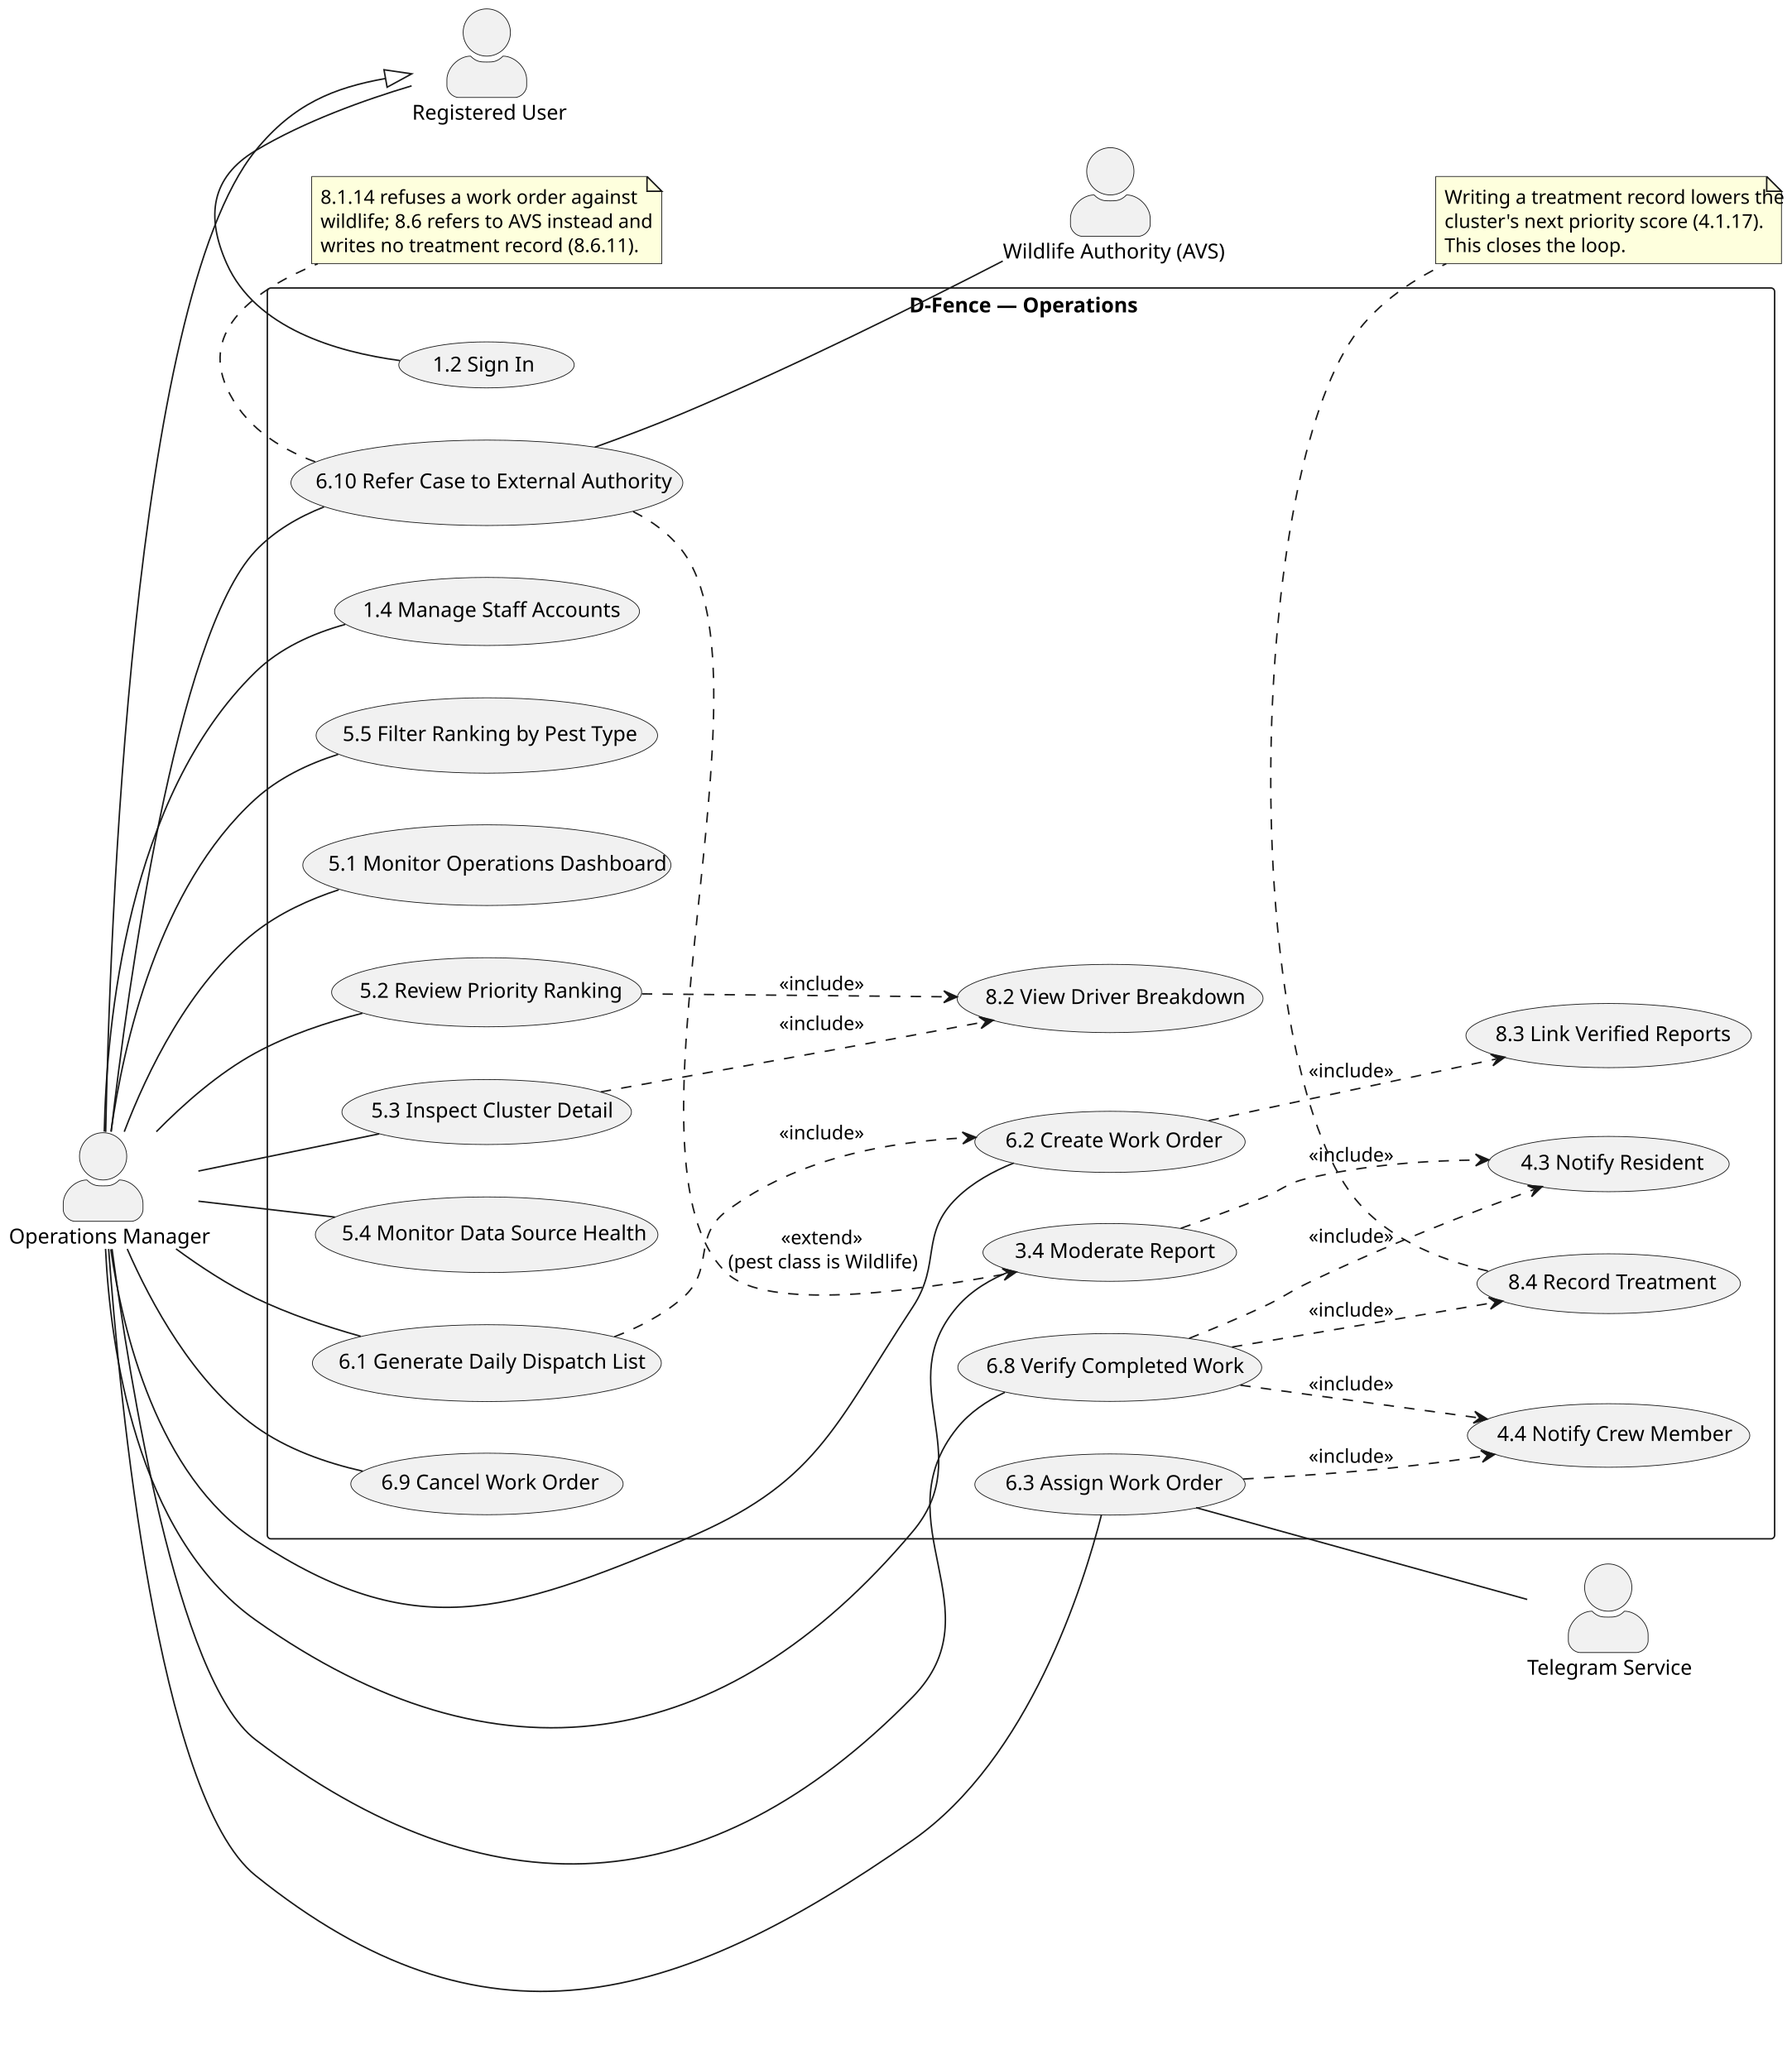
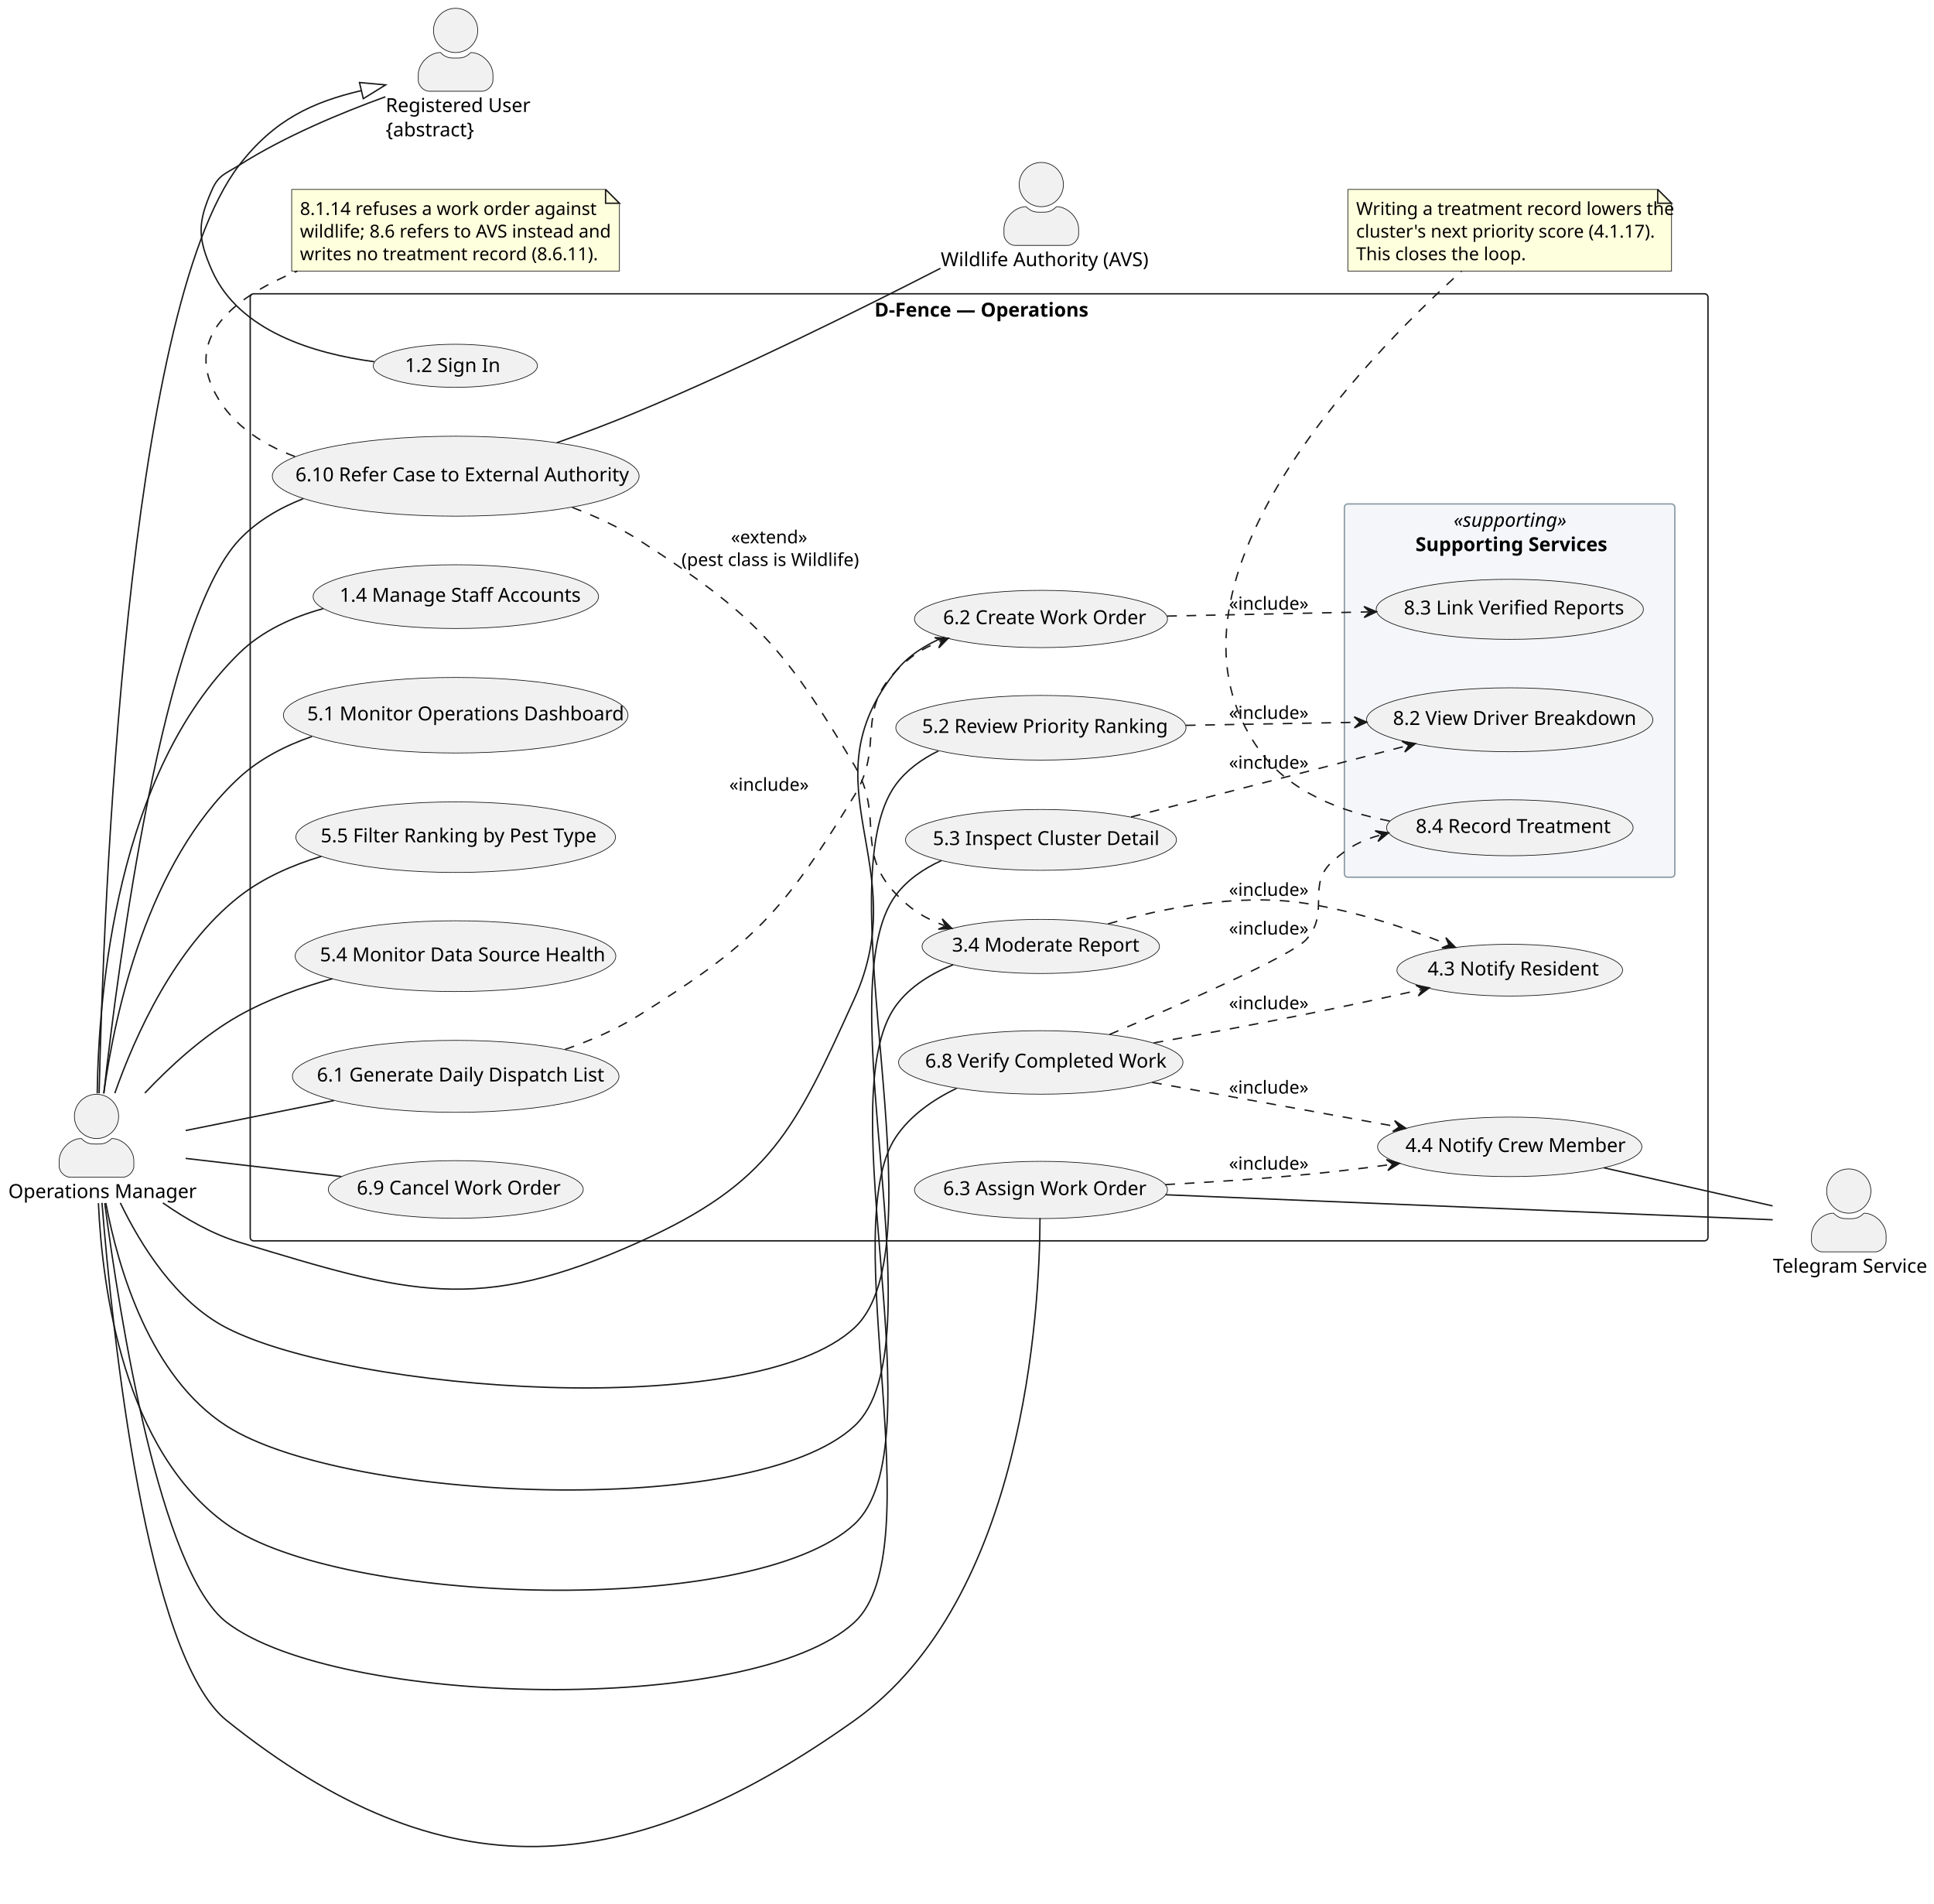
- <svg xmlns="http://www.w3.org/2000/svg" contentStyleType="text/css" height="1401px" preserveAspectRatio="none" style="width:1213px;height:1401px;background:#FFFFFF;" version="1.1" viewBox="0 0 1213 1401" width="1213px" zoomAndPan="magnify">
+ <svg xmlns="http://www.w3.org/2000/svg" contentStyleType="text/css" height="1377px" preserveAspectRatio="none" style="width:1399px;height:1377px;background:#FFFFFF;" version="1.1" viewBox="0 0 1399 1377" width="1399px" zoomAndPan="magnify">
  <defs />
  <g>
    <g id="cluster_D-Fence — Operations">
-       <rect fill="none" height="847" rx="2.5" ry="2.5" style="stroke:#181818;stroke-width:1.0;" width="1020.5" x="181" y="195" />
-       <text fill="#000000" font-family="sans-serif" font-size="14" font-weight="bold" lengthAdjust="spacing" textLength="151.355" x="615.573" y="211.533">D-Fence — Operations</text>
+       <rect fill="none" height="685" rx="2.5" ry="2.5" style="stroke:#181818;stroke-width:1.0;" width="1054.5" x="181" y="212.5" />
+       <text fill="#000000" font-family="sans-serif" font-size="14" font-weight="bold" lengthAdjust="spacing" textLength="151.355" x="632.573" y="229.033">D-Fence — Operations</text>
+     </g>
+     <g id="cluster_Supporting Services">
+       <rect fill="#F4F6F9" height="270" rx="2.5" ry="2.5" style="stroke:#8C9BA5;stroke-width:1.0;" width="239" x="972.5" y="364.5" />
+       <text fill="#000000" font-family="sans-serif" font-size="14" font-style="italic" lengthAdjust="spacing" textLength="80.951" x="1051.524" y="381.033">«supporting»</text>
+       <text fill="#000000" font-family="sans-serif" font-size="14" font-weight="bold" lengthAdjust="spacing" textLength="136.144" x="1023.928" y="398.643">Supporting Services</text>
    </g>
    <g id="elem_UC12">
-       <ellipse cx="329.384" cy="247.078" fill="#F1F1F1" rx="59.383" ry="15.578" style="stroke:#181818;stroke-width:0.5;" />
-       <text fill="#000000" font-family="sans-serif" font-size="14" lengthAdjust="spacing" textLength="66.938" x="292.915" y="251.595">1.2 Sign In</text>
+       <ellipse cx="329.384" cy="264.578" fill="#F1F1F1" rx="59.383" ry="15.578" style="stroke:#181818;stroke-width:0.5;" />
+       <text fill="#000000" font-family="sans-serif" font-size="14" lengthAdjust="spacing" textLength="66.938" x="292.915" y="269.095">1.2 Sign In</text>
    </g>
    <g id="elem_UC14">
-       <ellipse cx="329.736" cy="414.047" fill="#F1F1F1" rx="103.236" ry="23.047" style="stroke:#181818;stroke-width:0.5;" />
-       <text fill="#000000" font-family="sans-serif" font-size="14" lengthAdjust="spacing" textLength="168.102" x="245.685" y="417.776">1.4 Manage Staff Accounts</text>
+       <ellipse cx="329.736" cy="431.547" fill="#F1F1F1" rx="103.236" ry="23.047" style="stroke:#181818;stroke-width:0.5;" />
+       <text fill="#000000" font-family="sans-serif" font-size="14" lengthAdjust="spacing" textLength="168.102" x="245.685" y="435.276">1.4 Manage Staff Accounts</text>
+     </g>
+     <g id="elem_UC51">
+       <ellipse cx="329.639" cy="517.328" fill="#F1F1F1" rx="124.639" ry="27.328" style="stroke:#181818;stroke-width:0.5;" />
+       <text fill="#000000" font-family="sans-serif" font-size="14" lengthAdjust="spacing" textLength="214.785" x="222.246" y="521.056">5.1 Monitor Operations Dashboard</text>
+     </g>
+     <g id="elem_UC52">
+       <ellipse cx="752.972" cy="526.394" fill="#F1F1F1" rx="104.972" ry="23.394" style="stroke:#181818;stroke-width:0.5;" />
+       <text fill="#000000" font-family="sans-serif" font-size="14" lengthAdjust="spacing" textLength="171.958" x="666.993" y="530.123">5.2 Review Priority Ranking</text>
+     </g>
+     <g id="elem_UC55">
+       <ellipse cx="329.616" cy="605.523" fill="#F1F1F1" rx="115.616" ry="25.523" style="stroke:#181818;stroke-width:0.5;" />
+       <text fill="#000000" font-family="sans-serif" font-size="14" lengthAdjust="spacing" textLength="195.31" x="231.961" y="609.252">5.5 Filter Ranking by Pest Type</text>
+     </g>
+     <g id="elem_UC53">
+       <ellipse cx="753.017" cy="607.503" fill="#F1F1F1" rx="98.017" ry="22.003" style="stroke:#181818;stroke-width:0.5;" />
+       <text fill="#000000" font-family="sans-serif" font-size="14" lengthAdjust="spacing" textLength="156.406" x="674.814" y="611.232">5.3 Inspect Cluster Detail</text>
+     </g>
+     <g id="elem_UC54">
+       <ellipse cx="329.481" cy="691.596" fill="#F1F1F1" rx="115.981" ry="25.596" style="stroke:#181818;stroke-width:0.5;" />
+       <text fill="#000000" font-family="sans-serif" font-size="14" lengthAdjust="spacing" textLength="196.102" x="231.43" y="695.325">5.4 Monitor Data Source Health</text>
    </g>
    <g id="elem_UC34">
-       <ellipse cx="751.365" cy="848.073" fill="#F1F1F1" rx="85.865" ry="19.573" style="stroke:#181818;stroke-width:0.5;" />
-       <text fill="#000000" font-family="sans-serif" font-size="14" lengthAdjust="spacing" textLength="128.406" x="687.162" y="851.801">3.4 Moderate Report</text>
-     </g>
-     <g id="elem_UC55">
-       <ellipse cx="329.616" cy="498.023" fill="#F1F1F1" rx="115.616" ry="25.523" style="stroke:#181818;stroke-width:0.5;" />
-       <text fill="#000000" font-family="sans-serif" font-size="14" lengthAdjust="spacing" textLength="195.31" x="231.961" y="501.752">5.5 Filter Ranking by Pest Type</text>
+       <ellipse cx="752.865" cy="684.573" fill="#F1F1F1" rx="85.865" ry="19.573" style="stroke:#181818;stroke-width:0.5;" />
+       <text fill="#000000" font-family="sans-serif" font-size="14" lengthAdjust="spacing" textLength="128.406" x="688.662" y="688.301">3.4 Moderate Report</text>
    </g>
    <g id="elem_UC610">
-       <ellipse cx="329.651" cy="326.93" fill="#F1F1F1" rx="132.651" ry="28.93" style="stroke:#181818;stroke-width:0.5;" />
-       <text fill="#000000" font-family="sans-serif" font-size="14" lengthAdjust="spacing" textLength="231.895" x="213.703" y="330.659">6.10 Refer Case to External Authority</text>
+       <ellipse cx="329.651" cy="344.43" fill="#F1F1F1" rx="132.651" ry="28.93" style="stroke:#181818;stroke-width:0.5;" />
+       <text fill="#000000" font-family="sans-serif" font-size="14" lengthAdjust="spacing" textLength="231.895" x="213.703" y="348.159">6.10 Refer Case to External Authority</text>
+     </g>
+     <g id="elem_UC61">
+       <ellipse cx="329.632" cy="778.526" fill="#F1F1F1" rx="118.132" ry="26.026" style="stroke:#181818;stroke-width:0.5;" />
+       <text fill="#000000" font-family="sans-serif" font-size="14" lengthAdjust="spacing" textLength="200.765" x="229.249" y="782.255">6.1 Generate Daily Dispatch List</text>
+     </g>
+     <g id="elem_UC62">
+       <ellipse cx="753.023" cy="447.704" fill="#F1F1F1" rx="91.523" ry="20.704" style="stroke:#181818;stroke-width:0.5;" />
+       <text fill="#000000" font-family="sans-serif" font-size="14" lengthAdjust="spacing" textLength="141.6" x="682.223" y="451.433">6.2 Create Work Order</text>
+     </g>
+     <g id="elem_UC63">
+       <ellipse cx="753.023" cy="860.705" fill="#F1F1F1" rx="91.523" ry="20.704" style="stroke:#181818;stroke-width:0.5;" />
+       <text fill="#000000" font-family="sans-serif" font-size="14" lengthAdjust="spacing" textLength="141.6" x="682.223" y="864.433">6.3 Assign Work Order</text>
+     </g>
+     <g id="elem_UC68">
+       <ellipse cx="752.868" cy="768.474" fill="#F1F1F1" rx="102.868" ry="22.974" style="stroke:#181818;stroke-width:0.5;" />
+       <text fill="#000000" font-family="sans-serif" font-size="14" lengthAdjust="spacing" textLength="167.282" x="669.227" y="772.202">6.8 Verify Completed Work</text>
+     </g>
+     <g id="elem_UC69">
+       <ellipse cx="329.7" cy="860.34" fill="#F1F1F1" rx="92.2" ry="20.84" style="stroke:#181818;stroke-width:0.5;" />
+       <text fill="#000000" font-family="sans-serif" font-size="14" lengthAdjust="spacing" textLength="143.158" x="258.121" y="864.068">6.9 Cancel Work Order</text>
    </g>
    <g id="elem_UC43">
-       <ellipse cx="1089.124" cy="788.225" fill="#F1F1F1" rx="81.624" ry="18.725" style="stroke:#181818;stroke-width:0.5;" />
-       <text fill="#000000" font-family="sans-serif" font-size="14" lengthAdjust="spacing" textLength="118.282" x="1029.691" y="792.04">4.3 Notify Resident</text>
+       <ellipse cx="1092.124" cy="701.725" fill="#F1F1F1" rx="81.624" ry="18.725" style="stroke:#181818;stroke-width:0.5;" />
+       <text fill="#000000" font-family="sans-serif" font-size="14" lengthAdjust="spacing" textLength="118.282" x="1032.691" y="705.54">4.3 Notify Resident</text>
    </g>
    <g id="elem_UC44">
-       <ellipse cx="1089.1" cy="972.02" fill="#F1F1F1" rx="95.6" ry="21.52" style="stroke:#181818;stroke-width:0.5;" />
-       <text fill="#000000" font-family="sans-serif" font-size="14" lengthAdjust="spacing" textLength="150.931" x="1013.634" y="975.748">4.4 Notify Crew Member</text>
-     </g>
-     <g id="elem_UC51">
-       <ellipse cx="329.639" cy="585.828" fill="#F1F1F1" rx="124.639" ry="27.328" style="stroke:#181818;stroke-width:0.5;" />
-       <text fill="#000000" font-family="sans-serif" font-size="14" lengthAdjust="spacing" textLength="214.785" x="222.246" y="589.556">5.1 Monitor Operations Dashboard</text>
-     </g>
-     <g id="elem_UC52">
-       <ellipse cx="329.472" cy="671.894" fill="#F1F1F1" rx="104.972" ry="23.394" style="stroke:#181818;stroke-width:0.5;" />
-       <text fill="#000000" font-family="sans-serif" font-size="14" lengthAdjust="spacing" textLength="171.958" x="243.493" y="675.623">5.2 Review Priority Ranking</text>
-     </g>
-     <g id="elem_UC53">
-       <ellipse cx="329.517" cy="753.003" fill="#F1F1F1" rx="98.017" ry="22.003" style="stroke:#181818;stroke-width:0.5;" />
-       <text fill="#000000" font-family="sans-serif" font-size="14" lengthAdjust="spacing" textLength="156.406" x="251.314" y="756.732">5.3 Inspect Cluster Detail</text>
-     </g>
-     <g id="elem_UC54">
-       <ellipse cx="329.481" cy="836.096" fill="#F1F1F1" rx="115.981" ry="25.596" style="stroke:#181818;stroke-width:0.5;" />
-       <text fill="#000000" font-family="sans-serif" font-size="14" lengthAdjust="spacing" textLength="196.102" x="231.43" y="839.825">5.4 Monitor Data Source Health</text>
-     </g>
-     <g id="elem_UC61">
-       <ellipse cx="329.632" cy="923.026" fill="#F1F1F1" rx="118.132" ry="26.026" style="stroke:#181818;stroke-width:0.5;" />
-       <text fill="#000000" font-family="sans-serif" font-size="14" lengthAdjust="spacing" textLength="200.765" x="229.249" y="926.755">6.1 Generate Daily Dispatch List</text>
-     </g>
-     <g id="elem_UC62">
-       <ellipse cx="751.523" cy="773.205" fill="#F1F1F1" rx="91.523" ry="20.704" style="stroke:#181818;stroke-width:0.5;" />
-       <text fill="#000000" font-family="sans-serif" font-size="14" lengthAdjust="spacing" textLength="141.6" x="680.723" y="776.933">6.2 Create Work Order</text>
-     </g>
-     <g id="elem_UC63">
-       <ellipse cx="751.523" cy="1005.205" fill="#F1F1F1" rx="91.523" ry="20.704" style="stroke:#181818;stroke-width:0.5;" />
-       <text fill="#000000" font-family="sans-serif" font-size="14" lengthAdjust="spacing" textLength="141.6" x="680.723" y="1008.933">6.3 Assign Work Order</text>
-     </g>
-     <g id="elem_UC68">
-       <ellipse cx="751.368" cy="925.974" fill="#F1F1F1" rx="102.868" ry="22.974" style="stroke:#181818;stroke-width:0.5;" />
-       <text fill="#000000" font-family="sans-serif" font-size="14" lengthAdjust="spacing" textLength="167.282" x="667.727" y="929.702">6.8 Verify Completed Work</text>
-     </g>
-     <g id="elem_UC69">
-       <ellipse cx="329.7" cy="1004.84" fill="#F1F1F1" rx="92.2" ry="20.84" style="stroke:#181818;stroke-width:0.5;" />
-       <text fill="#000000" font-family="sans-serif" font-size="14" lengthAdjust="spacing" textLength="143.158" x="258.121" y="1008.568">6.9 Cancel Work Order</text>
+       <ellipse cx="1092.1" cy="829.52" fill="#F1F1F1" rx="95.6" ry="21.52" style="stroke:#181818;stroke-width:0.5;" />
+       <text fill="#000000" font-family="sans-serif" font-size="14" lengthAdjust="spacing" textLength="150.931" x="1016.634" y="833.248">4.4 Notify Crew Member</text>
    </g>
    <g id="elem_UC82">
-       <ellipse cx="751.571" cy="676.114" fill="#F1F1F1" rx="103.571" ry="23.114" style="stroke:#181818;stroke-width:0.5;" />
-       <text fill="#000000" font-family="sans-serif" font-size="14" lengthAdjust="spacing" textLength="168.848" x="667.147" y="679.843">8.2 View Driver Breakdown</text>
+       <ellipse cx="1092.071" cy="520.614" fill="#F1F1F1" rx="103.571" ry="23.114" style="stroke:#181818;stroke-width:0.5;" />
+       <text fill="#000000" font-family="sans-serif" font-size="14" lengthAdjust="spacing" textLength="168.848" x="1007.647" y="524.343">8.2 View Driver Breakdown</text>
    </g>
    <g id="elem_UC83">
-       <ellipse cx="1089.145" cy="701.229" fill="#F1F1F1" rx="96.645" ry="21.729" style="stroke:#181818;stroke-width:0.5;" />
-       <text fill="#000000" font-family="sans-serif" font-size="14" lengthAdjust="spacing" textLength="153.303" x="1012.493" y="704.957">8.3 Link Verified Reports</text>
+       <ellipse cx="1092.145" cy="440.729" fill="#F1F1F1" rx="96.645" ry="21.729" style="stroke:#181818;stroke-width:0.5;" />
+       <text fill="#000000" font-family="sans-serif" font-size="14" lengthAdjust="spacing" textLength="153.303" x="1015.493" y="444.457">8.3 Link Verified Reports</text>
    </g>
    <g id="elem_UC84">
-       <ellipse cx="1089.179" cy="869.236" fill="#F1F1F1" rx="89.179" ry="20.236" style="stroke:#181818;stroke-width:0.5;" />
-       <text fill="#000000" font-family="sans-serif" font-size="14" lengthAdjust="spacing" textLength="136.172" x="1021.093" y="872.964">8.4 Record Treatment</text>
+       <ellipse cx="1092.179" cy="598.736" fill="#F1F1F1" rx="89.179" ry="20.236" style="stroke:#181818;stroke-width:0.5;" />
+       <text fill="#000000" font-family="sans-serif" font-size="14" lengthAdjust="spacing" textLength="136.172" x="1024.093" y="602.464">8.4 Record Treatment</text>
    </g>
    <g id="elem_RU">
      <ellipse cx="329.576" cy="22" fill="#F1F1F1" rx="16" ry="16" style="stroke:#181818;stroke-width:0.5;" />
      <path d="M329.576,42 C333.576,42 336.576,42 340.576,38 C348.576,38 356.576,46 356.576,54 L356.576,58 C356.576,62 352.576,66 348.576,66 L310.576,66 C306.576,66 302.576,62 302.576,58 L302.576,54 C302.576,46 310.576,38 318.576,38 C322.576,42 325.576,42 329.576,42 " fill="#F1F1F1" style="stroke:#181818;stroke-width:0.5;" />
      <text fill="#000000" font-family="sans-serif" font-size="14" lengthAdjust="spacing" textLength="101.151" x="279" y="81.033">Registered User</text>
+       <text fill="#000000" font-family="sans-serif" font-size="14" lengthAdjust="spacing" textLength="59.151" x="279" y="98.643">{abstract}</text>
    </g>
    <g id="elem_OM">
-       <ellipse cx="69.814" cy="783" fill="#F1F1F1" rx="16" ry="16" style="stroke:#181818;stroke-width:0.5;" />
-       <path d="M69.814,803 C73.814,803 76.814,803 80.814,799 C88.814,799 96.814,807 96.814,815 L96.814,819 C96.814,823 92.814,827 88.814,827 L50.813,827 C46.813,827 42.813,823 42.813,819 L42.813,815 C42.813,807 50.813,799 58.813,799 C62.813,803 65.814,803 69.814,803 " fill="#F1F1F1" style="stroke:#181818;stroke-width:0.5;" />
-       <text fill="#000000" font-family="sans-serif" font-size="14" lengthAdjust="spacing" textLength="127.627" x="6" y="842.033">Operations Manager</text>
+       <ellipse cx="69.814" cy="807.5" fill="#F1F1F1" rx="16" ry="16" style="stroke:#181818;stroke-width:0.5;" />
+       <path d="M69.814,827.5 C73.814,827.5 76.814,827.5 80.814,823.5 C88.814,823.5 96.814,831.5 96.814,839.5 L96.814,843.5 C96.814,847.5 92.814,851.5 88.814,851.5 L50.813,851.5 C46.813,851.5 42.813,847.5 42.813,843.5 L42.813,839.5 C42.813,831.5 50.813,823.5 58.813,823.5 C62.813,827.5 65.814,827.5 69.814,827.5 " fill="#F1F1F1" style="stroke:#181818;stroke-width:0.5;" />
+       <text fill="#000000" font-family="sans-serif" font-size="14" lengthAdjust="spacing" textLength="127.627" x="6" y="866.533">Operations Manager</text>
+     </g>
+     <g id="elem_AVS">
+       <ellipse cx="753.241" cy="133.5" fill="#F1F1F1" rx="16" ry="16" style="stroke:#181818;stroke-width:0.5;" />
+       <path d="M753.241,153.5 C757.241,153.5 760.241,153.5 764.241,149.5 C772.241,149.5 780.241,157.5 780.241,165.5 L780.241,169.5 C780.241,173.5 776.241,177.5 772.241,177.5 L734.241,177.5 C730.241,177.5 726.241,173.5 726.241,169.5 L726.241,165.5 C726.241,157.5 734.241,149.5 742.241,149.5 C746.241,153.5 749.241,153.5 753.241,153.5 " fill="#F1F1F1" style="stroke:#181818;stroke-width:0.5;" />
+       <text fill="#000000" font-family="sans-serif" font-size="14" lengthAdjust="spacing" textLength="145.482" x="680.5" y="192.533">Wildlife Authority (AVS)</text>
    </g>
    <g id="elem_TG">
-       <ellipse cx="1088.852" cy="1075" fill="#F1F1F1" rx="16" ry="16" style="stroke:#181818;stroke-width:0.5;" />
-       <path d="M1088.852,1095 C1092.852,1095 1095.852,1095 1099.852,1091 C1107.852,1091 1115.852,1099 1115.852,1107 L1115.852,1111 C1115.852,1115 1111.852,1119 1107.852,1119 L1069.852,1119 C1065.852,1119 1061.852,1115 1061.852,1111 L1061.852,1107 C1061.852,1099 1069.852,1091 1077.852,1091 C1081.852,1095 1084.852,1095 1088.852,1095 " fill="#F1F1F1" style="stroke:#181818;stroke-width:0.5;" />
-       <text fill="#000000" font-family="sans-serif" font-size="14" lengthAdjust="spacing" textLength="109.703" x="1034" y="1134.033">Telegram Service</text>
-     </g>
-     <g id="elem_AVS">
-       <ellipse cx="751.741" cy="116" fill="#F1F1F1" rx="16" ry="16" style="stroke:#181818;stroke-width:0.5;" />
-       <path d="M751.741,136 C755.741,136 758.741,136 762.741,132 C770.741,132 778.741,140 778.741,148 L778.741,152 C778.741,156 774.741,160 770.741,160 L732.741,160 C728.741,160 724.741,156 724.741,152 L724.741,148 C724.741,140 732.741,132 740.741,132 C744.741,136 747.741,136 751.741,136 " fill="#F1F1F1" style="stroke:#181818;stroke-width:0.5;" />
-       <text fill="#000000" font-family="sans-serif" font-size="14" lengthAdjust="spacing" textLength="145.482" x="679" y="175.033">Wildlife Authority (AVS)</text>
-     </g>
-     <g id="elem_GMN49">
-       <path d="M972,119.5 L972,178.555 L1206.135,178.555 L1206.135,129.5 L1196.135,119.5 L972,119.5 " fill="#FEFFDD" style="stroke:#181818;stroke-width:0.5;" />
-       <path d="M1196.135,119.5 L1196.135,129.5 L1206.135,129.5 L1196.135,119.5 " fill="#FEFFDD" style="stroke:#181818;stroke-width:1.0;" />
-       <text fill="#000000" font-family="sans-serif" font-size="13" lengthAdjust="spacing" textLength="213.135" x="978" y="137.995">Writing a treatment record lowers the</text>
-       <text fill="#000000" font-family="sans-serif" font-size="13" lengthAdjust="spacing" textLength="205.499" x="978" y="154.347">cluster's next priority score (4.1.17).</text>
-       <text fill="#000000" font-family="sans-serif" font-size="13" lengthAdjust="spacing" textLength="118.504" x="978" y="170.698">This closes the loop.</text>
-     </g>
-     <g id="elem_GMN56">
-       <path d="M211,119.5 L211,178.555 L448.062,178.555 L448.062,129.5 L438.062,119.5 L211,119.5 " fill="#FEFFDD" style="stroke:#181818;stroke-width:0.5;" />
-       <path d="M438.062,119.5 L438.062,129.5 L448.062,129.5 L438.062,119.5 " fill="#FEFFDD" style="stroke:#181818;stroke-width:1.0;" />
-       <text fill="#000000" font-family="sans-serif" font-size="13" lengthAdjust="spacing" textLength="203.779" x="217" y="137.995">8.1.14 refuses a work order against</text>
-       <text fill="#000000" font-family="sans-serif" font-size="13" lengthAdjust="spacing" textLength="216.061" x="217" y="154.347">wildlife; 8.6 refers to AVS instead and</text>
-       <text fill="#000000" font-family="sans-serif" font-size="13" lengthAdjust="spacing" textLength="203.03" x="217" y="170.698">writes no treatment record (8.6.11).</text>
+       <ellipse cx="1337.352" cy="861.5" fill="#F1F1F1" rx="16" ry="16" style="stroke:#181818;stroke-width:0.5;" />
+       <path d="M1337.352,881.5 C1341.352,881.5 1344.352,881.5 1348.352,877.5 C1356.352,877.5 1364.352,885.5 1364.352,893.5 L1364.352,897.5 C1364.352,901.5 1360.352,905.5 1356.352,905.5 L1318.352,905.5 C1314.352,905.5 1310.352,901.5 1310.352,897.5 L1310.352,893.5 C1310.352,885.5 1318.352,877.5 1326.352,877.5 C1330.352,881.5 1333.352,881.5 1337.352,881.5 " fill="#F1F1F1" style="stroke:#181818;stroke-width:0.5;" />
+       <text fill="#000000" font-family="sans-serif" font-size="14" lengthAdjust="spacing" textLength="109.703" x="1282.5" y="920.533">Telegram Service</text>
+     </g>
+     <g id="elem_GMN55">
+       <path d="M975,137 L975,196.055 L1209.135,196.055 L1209.135,147 L1199.135,137 L975,137 " fill="#FEFFDD" style="stroke:#181818;stroke-width:0.5;" />
+       <path d="M1199.135,137 L1199.135,147 L1209.135,147 L1199.135,137 " fill="#FEFFDD" style="stroke:#181818;stroke-width:1.0;" />
+       <text fill="#000000" font-family="sans-serif" font-size="13" lengthAdjust="spacing" textLength="213.135" x="981" y="155.495">Writing a treatment record lowers the</text>
+       <text fill="#000000" font-family="sans-serif" font-size="13" lengthAdjust="spacing" textLength="205.499" x="981" y="171.847">cluster's next priority score (4.1.17).</text>
+       <text fill="#000000" font-family="sans-serif" font-size="13" lengthAdjust="spacing" textLength="118.504" x="981" y="188.198">This closes the loop.</text>
+     </g>
+     <g id="elem_GMN58">
+       <path d="M211,137 L211,196.055 L448.062,196.055 L448.062,147 L438.062,137 L211,137 " fill="#FEFFDD" style="stroke:#181818;stroke-width:0.5;" />
+       <path d="M438.062,137 L438.062,147 L448.062,147 L438.062,137 " fill="#FEFFDD" style="stroke:#181818;stroke-width:1.0;" />
+       <text fill="#000000" font-family="sans-serif" font-size="13" lengthAdjust="spacing" textLength="203.779" x="217" y="155.495">8.1.14 refuses a work order against</text>
+       <text fill="#000000" font-family="sans-serif" font-size="13" lengthAdjust="spacing" textLength="216.061" x="217" y="171.847">wildlife; 8.6 refers to AVS instead and</text>
+       <text fill="#000000" font-family="sans-serif" font-size="13" lengthAdjust="spacing" textLength="203.03" x="217" y="188.198">writes no treatment record (8.6.11).</text>
    </g>
    <g id="link_OM_RU">
-       <path d="M71.56,766.48 C74.19,633.57 89.15,205.34 173,102 C198.73,70.3 226.039,59.389 261.039,53.149 " fill="none" id="OM-to-RU" style="stroke:#181818;stroke-width:1.0;" />
-       <polygon fill="none" points="278.76,49.99,259.986,47.242,262.092,59.056,278.76,49.99" style="stroke:#181818;stroke-width:1.0;" />
+       <path d="M71.7,790.74 C74.79,657.02 91.05,225.98 173,119.5 C198.49,86.38 226.26,73.811 261.42,65.521 " fill="none" id="OM-to-RU" style="stroke:#181818;stroke-width:1.0;" />
+       <polygon fill="none" points="278.94,61.39,260.043,59.681,262.797,71.361,278.94,61.39" style="stroke:#181818;stroke-width:1.0;" />
    </g>
    <g id="link_RU_UC12">
-       <path d="M278.67,58.13 C246.93,67.61 205.98,82.22 173,102 C142.91,120.05 139.2,146.46 153.5,178.5 C173.01,222.22 227.51,238.35 270.74,244.15 " fill="none" id="RU-UC12" style="stroke:#181818;stroke-width:1.0;" />
+       <path d="M278.77,70.02 C247.07,81.5 206.12,98.49 173,119.5 C163.17,125.74 158.25,126.37 153.5,137 C142.81,160.95 142.81,172.05 153.5,196 C173.01,239.72 227.51,255.85 270.74,261.64 " fill="none" id="RU-UC12" style="stroke:#181818;stroke-width:1.0;" />
    </g>
    <g id="link_OM_UC14">
-       <path d="M70.6,766.26 C72.12,693.77 86.12,539.74 173,455 C189.49,438.92 211.5,428.95 233.76,422.81 " fill="none" id="OM-UC14" style="stroke:#181818;stroke-width:1.0;" />
+       <path d="M70.32,790.85 C71.32,717.31 84.4,559.37 173,472.5 C189.45,456.37 211.44,446.38 233.7,440.25 " fill="none" id="OM-UC14" style="stroke:#181818;stroke-width:1.0;" />
+     </g>
+     <g id="link_OM_UC51">
+       <path d="M75.07,790.69 C83.18,732.24 106.73,623.55 173,562.5 C187.78,548.89 206.43,539.37 225.64,532.71 " fill="none" id="OM-UC51" style="stroke:#181818;stroke-width:1.0;" />
+     </g>
+     <g id="link_OM_UC52">
+       <path d="M87.04,870.05 C101.93,900.93 127.35,941.66 164,960.5 C253.72,1006.63 544,1029.07 618,960.5 C682.25,900.97 595.99,637.98 648,567.5 C655.84,556.88 666.85,549.01 678.79,543.18 " fill="none" id="OM-UC52" style="stroke:#181818;stroke-width:1.0;" />
+     </g>
+     <g id="link_OM_UC55">
+       <path d="M83.07,790.7 C97.71,749.14 126.39,685.04 173,648.5 C190.19,635.02 211.35,625.76 232.45,619.41 " fill="none" id="OM-UC55" style="stroke:#181818;stroke-width:1.0;" />
+     </g>
+     <g id="link_OM_UC53">
+       <path d="M76.55,870.13 C85.58,917.85 108.44,995.99 164,1031.5 C249.01,1085.83 543.93,1100 618,1031.5 C680.84,973.38 596.83,716.11 648,647.5 C656.33,636.33 668.2,628.29 680.96,622.48 " fill="none" id="OM-UC53" style="stroke:#181818;stroke-width:1.0;" />
+     </g>
+     <g id="link_OM_UC54">
+       <path d="M104.78,790.6 C123.17,771.16 147.35,748.93 173,734.5 C193.63,722.9 217.58,714.27 240.41,707.91 " fill="none" id="OM-UC54" style="stroke:#181818;stroke-width:1.0;" />
    </g>
    <g id="link_OM_UC34">
-       <path d="M71.45,845.67 C74.6,910.86 91.45,1039.17 173,1097 C335.79,1212.45 489.55,1189.74 618,1037 C662.32,984.31 603.14,937.24 648,885 C657.68,873.74 671.06,865.9 684.96,860.45 " fill="none" id="OM-UC34" style="stroke:#181818;stroke-width:1.0;" />
-     </g>
-     <g id="link_OM_UC51">
-       <path d="M84.13,766.35 C99.34,726.44 128.22,665.93 173,631 C189.4,618.21 209.31,609.06 229.33,602.5 " fill="none" id="OM-UC51" style="stroke:#181818;stroke-width:1.0;" />
-     </g>
-     <g id="link_OM_UC52">
-       <path d="M105.85,766.32 C124.15,747.69 147.95,726.64 173,713 C195.19,700.92 221.13,692.26 245.38,686.11 " fill="none" id="OM-UC52" style="stroke:#181818;stroke-width:1.0;" />
-     </g>
-     <g id="link_OM_UC53">
-       <path d="M134.32,792.97 C171.4,785.34 218.34,775.68 256.78,767.77 " fill="none" id="OM-UC53" style="stroke:#181818;stroke-width:1.0;" />
-     </g>
-     <g id="link_OM_UC54">
-       <path d="M134.32,813.38 C162.17,816.63 195.58,820.52 226.77,824.15 " fill="none" id="OM-UC54" style="stroke:#181818;stroke-width:1.0;" />
+       <path d="M71.2,870.27 C73.94,931.94 89.3,1049.09 164,1102.5 C246.07,1161.18 543.87,1170.94 618,1102.5 C679.43,1045.79 598.8,795.09 648,727.5 C658.12,713.6 673.57,704.18 689.49,697.79 " fill="none" id="OM-UC34" style="stroke:#181818;stroke-width:1.0;" />
+     </g>
+     <g id="link_OM_UC610">
+       <path d="M75.09,790.98 C85.87,694.16 118.09,448.79 173,390.5 C185.64,377.08 202,367.51 219.33,360.71 " fill="none" id="OM-UC610" style="stroke:#181818;stroke-width:1.0;" />
    </g>
    <g id="link_OM_UC61">
-       <path d="M119.17,845.66 C135.51,857.67 154.36,870.04 173,879 C195.25,889.71 220.58,898.25 244.24,904.86 " fill="none" id="OM-UC61" style="stroke:#181818;stroke-width:1.0;" />
+       <path d="M134.32,817.71 C166.64,811.19 206.44,803.15 241.58,796.05 " fill="none" id="OM-UC61" style="stroke:#181818;stroke-width:1.0;" />
    </g>
    <g id="link_OM_UC62">
-       <path d="M75.02,845.93 C82.97,901.16 106.21,999.04 173,1043 C280.28,1113.63 343.49,1092.54 462,1043 C553.05,1004.95 563.75,967.44 618,885 C637.51,855.36 622.53,835.72 648,811 C658.69,800.63 672.46,793.05 686.42,787.51 " fill="none" id="OM-UC62" style="stroke:#181818;stroke-width:1.0;" />
+       <path d="M117.81,870.05 C134.21,881.54 153.45,892.58 173,898.5 C295.93,935.72 344.87,951.2 462,898.5 C557.32,855.61 574.85,817.7 618,722.5 C661.83,625.8 581.8,568.51 648,485.5 C656.99,474.23 669.64,466.3 683.03,460.72 " fill="none" id="OM-UC62" style="stroke:#181818;stroke-width:1.0;" />
    </g>
    <g id="link_OM_UC63">
-       <path d="M73.55,845.73 C81.03,948.11 106.71,1216.71 173,1270 C327.36,1394.12 455.7,1359.53 618,1246 C696.84,1190.86 733.66,1073.22 745.76,1025.62 " fill="none" id="OM-UC63" style="stroke:#181818;stroke-width:1.0;" />
+       <path d="M73.77,870.03 C81.29,964.26 105.55,1197.72 164,1244.5 C321.54,1370.58 453.49,1361.33 618,1244.5 C741.2,1157.01 752.06,947.46 752.31,881.05 " fill="none" id="OM-UC63" style="stroke:#181818;stroke-width:1.0;" />
    </g>
    <g id="link_OM_UC68">
-       <path d="M75.86,845.79 C87.45,933.19 119.75,1137.39 173,1178 C330.59,1298.2 479.29,1290.58 618,1149 C675.37,1090.45 596.65,1030.91 648,967 C656.46,956.47 668.04,948.63 680.37,942.8 " fill="none" id="OM-UC68" style="stroke:#181818;stroke-width:1.0;" />
+       <path d="M75.77,870.25 C86.53,952.43 115.61,1136.48 164,1173.5 C244.13,1234.8 543.69,1241.73 618,1173.5 C675.66,1120.55 604.54,887.61 648,822.5 C658.5,806.76 675.1,795.33 691.98,787.16 " fill="none" id="OM-UC68" style="stroke:#181818;stroke-width:1.0;" />
    </g>
    <g id="link_OM_UC69">
-       <path d="M86.14,845.72 C102.18,882.44 131.04,935.77 173,966 C194.11,981.22 220.55,990.52 245.6,996.2 " fill="none" id="OM-UC69" style="stroke:#181818;stroke-width:1.0;" />
+       <path d="M134.32,837.88 C168.27,841.83 210.49,846.75 246.88,850.99 " fill="none" id="OM-UC69" style="stroke:#181818;stroke-width:1.0;" />
+     </g>
+     <g id="link_UC610_AVS">
+       <path d="M402.71,320.29 C422.12,313.35 443,305.49 462,297.5 C537.87,265.61 622.22,223.85 680.31,194.07 " fill="none" id="UC610-AVS" style="stroke:#181818;stroke-width:1.0;" />
    </g>
    <g id="link_UC63_TG">
-       <path d="M809.79,1020.89 C872.58,1038.29 972.54,1066 1034,1083.04 " fill="none" id="UC63-TG" style="stroke:#181818;stroke-width:1.0;" />
+       <path d="M843.1,864.17 C965.49,869.21 1181.83,878.13 1282.35,882.27 " fill="none" id="UC63-TG" style="stroke:#181818;stroke-width:1.0;" />
+     </g>
+     <g id="link_UC44_TG">
+       <path d="M1160.18,844.67 C1198.61,853.35 1246.19,864.1 1282.23,872.24 " fill="none" id="UC44-TG" style="stroke:#181818;stroke-width:1.0;" />
    </g>
    <g id="link_UC52_UC82">
-       <path d="M434.59,673 C499.7,673.62 577.2,674.353 642,674.973 " fill="none" id="UC52-to-UC82" style="stroke:#181818;stroke-width:1.0;stroke-dasharray:7.0,7.0;" />
-       <polygon fill="#181818" points="648,675.03,639.039,670.944,643,674.982,638.962,678.944,648,675.03" style="stroke:#181818;stroke-width:1.0;" />
-       <text fill="#000000" font-family="sans-serif" font-size="13" lengthAdjust="spacing" textLength="55.656" x="527.5" y="670.495">«include»</text>
+       <path d="M857.86,524.65 C899.44,523.91 941.211,523.167 982.641,522.427 " fill="none" id="UC52-to-UC82" style="stroke:#181818;stroke-width:1.0;stroke-dasharray:7.0,7.0;" />
+       <polygon fill="#181818" points="988.64,522.32,979.57,518.481,983.641,522.409,979.713,526.48,988.64,522.32" style="stroke:#181818;stroke-width:1.0;" />
+       <text fill="#000000" font-family="sans-serif" font-size="13" lengthAdjust="spacing" textLength="55.656" x="889" y="519.995">«include»</text>
    </g>
    <g id="link_UC53_UC82">
-       <path d="M406.8,739.37 C464.76,728.97 546.42,714.23 618,701 C635.61,697.75 648.634,695.322 666.504,691.952 " fill="none" id="UC53-to-UC82" style="stroke:#181818;stroke-width:1.0;stroke-dasharray:7.0,7.0;" />
-       <polygon fill="#181818" points="672.4,690.84,662.815,688.577,667.487,691.767,664.297,696.439,672.4,690.84" style="stroke:#181818;stroke-width:1.0;" />
-       <text fill="#000000" font-family="sans-serif" font-size="13" lengthAdjust="spacing" textLength="55.656" x="527.5" y="697.495">«include»</text>
+       <path d="M818.18,590.93 C877.1,575.72 958.25,554.769 1018.08,539.329 " fill="none" id="UC53-to-UC82" style="stroke:#181818;stroke-width:1.0;stroke-dasharray:7.0,7.0;" />
+       <polygon fill="#181818" points="1023.89,537.83,1014.176,536.206,1019.049,539.079,1016.175,543.952,1023.89,537.83" style="stroke:#181818;stroke-width:1.0;" />
+       <text fill="#000000" font-family="sans-serif" font-size="13" lengthAdjust="spacing" textLength="55.656" x="889" y="555.995">«include»</text>
    </g>
    <g id="link_UC61_UC62">
-       <path d="M415.96,905.16 C432.5,898.87 448.78,890.4 462,879 C484.28,859.79 468.41,837.58 492,820 C540.11,784.18 601.007,773.055 654.687,770.415 " fill="none" id="UC61-to-UC62" style="stroke:#181818;stroke-width:1.0;stroke-dasharray:7.0,7.0;" />
-       <polygon fill="#181818" points="660.68,770.12,651.494,766.567,655.686,770.366,651.887,774.557,660.68,770.12" style="stroke:#181818;stroke-width:1.0;" />
-       <text fill="#000000" font-family="sans-serif" font-size="13" lengthAdjust="spacing" textLength="55.656" x="527.5" y="771.495">«include»</text>
+       <path d="M408.69,759.07 C426.94,752.74 445.77,744.65 462,734.5 C545.94,682 566.35,659.96 618,575.5 C640,539.53 618.61,515.74 648,485.5 C658.38,474.82 666.433,469.333 680.393,463.793 " fill="none" id="UC61-to-UC62" style="stroke:#181818;stroke-width:1.0;stroke-dasharray:7.0,7.0;" />
+       <polygon fill="#181818" points="685.97,461.58,676.129,461.182,681.323,463.424,679.08,468.618,685.97,461.58" style="stroke:#181818;stroke-width:1.0;" />
+       <text fill="#000000" font-family="sans-serif" font-size="13" lengthAdjust="spacing" textLength="55.656" x="527.5" y="571.995">«include»</text>
    </g>
    <g id="link_UC62_UC83">
-       <path d="M818.38,758.87 C876.21,746.46 954.154,729.73 1012.934,717.11 " fill="none" id="UC62-to-UC83" style="stroke:#181818;stroke-width:1.0;stroke-dasharray:7.0,7.0;" />
-       <polygon fill="#181818" points="1018.8,715.85,1009.161,713.828,1013.911,716.9,1010.84,721.65,1018.8,715.85" style="stroke:#181818;stroke-width:1.0;" />
-       <text fill="#000000" font-family="sans-serif" font-size="13" lengthAdjust="spacing" textLength="55.656" x="886" y="729.495">«include»</text>
+       <path d="M844.31,445.62 C891.1,444.65 942.231,443.595 989.721,442.605 " fill="none" id="UC62-to-UC83" style="stroke:#181818;stroke-width:1.0;stroke-dasharray:7.0,7.0;" />
+       <polygon fill="#181818" points="995.72,442.48,986.639,438.668,990.721,442.584,986.805,446.667,995.72,442.48" style="stroke:#181818;stroke-width:1.0;" />
+       <text fill="#000000" font-family="sans-serif" font-size="13" lengthAdjust="spacing" textLength="55.656" x="889" y="440.995">«include»</text>
    </g>
    <g id="link_UC68_UC84">
-       <path d="M834.14,912.13 C890.2,902.61 957.935,891.106 1011.465,882.006 " fill="none" id="UC68-to-UC84" style="stroke:#181818;stroke-width:1.0;stroke-dasharray:7.0,7.0;" />
-       <polygon fill="#181818" points="1017.38,881,1007.837,878.565,1012.451,881.838,1009.178,886.452,1017.38,881" style="stroke:#181818;stroke-width:1.0;" />
-       <text fill="#000000" font-family="sans-serif" font-size="13" lengthAdjust="spacing" textLength="55.656" x="886" y="891.495">«include»</text>
+       <path d="M802.58,748.26 C855.74,725.73 934.81,691 945,679.5 C962.76,659.46 944.27,640.04 964.5,622.5 C975.82,612.69 984.082,607.953 998.673,603.963 " fill="none" id="UC68-to-UC84" style="stroke:#181818;stroke-width:1.0;stroke-dasharray:7.0,7.0;" />
+       <polygon fill="#181818" points="1004.46,602.38,994.724,600.896,999.637,603.699,996.834,608.612,1004.46,602.38" style="stroke:#181818;stroke-width:1.0;" />
+       <text fill="#000000" font-family="sans-serif" font-size="13" lengthAdjust="spacing" textLength="55.656" x="889" y="675.995">«include»</text>
    </g>
    <g id="link_UC34_UC43">
-       <path d="M799.42,831.76 C816.95,825.51 836.97,818.16 855,811 C868.51,805.65 870.85,801.3 885,798 C924.86,788.71 964.28,785.857 1002.03,785.437 " fill="none" id="UC34-to-UC43" style="stroke:#181818;stroke-width:1.0;stroke-dasharray:7.0,7.0;" />
-       <polygon fill="#181818" points="1008.03,785.37,998.986,781.47,1003.03,785.426,999.075,789.47,1008.03,785.37" style="stroke:#181818;stroke-width:1.0;" />
-       <text fill="#000000" font-family="sans-serif" font-size="13" lengthAdjust="spacing" textLength="55.656" x="886" y="786.495">«include»</text>
+       <path d="M801.48,668.29 C840.12,657.15 896.07,645.66 945,653.5 C982.67,659.53 1018.238,671.599 1047.218,683.029 " fill="none" id="UC34-to-UC43" style="stroke:#181818;stroke-width:1.0;stroke-dasharray:7.0,7.0;" />
+       <polygon fill="#181818" points="1052.8,685.23,1045.895,678.207,1048.149,683.395,1042.96,685.649,1052.8,685.23" style="stroke:#181818;stroke-width:1.0;" />
+       <text fill="#000000" font-family="sans-serif" font-size="13" lengthAdjust="spacing" textLength="55.656" x="889" y="647.995">«include»</text>
    </g>
    <g id="link_UC68_UC43">
-       <path d="M805.12,906.24 C821.28,899.83 839.01,892.44 855,885 C868.7,878.63 871.4,875.59 885,869 C938.45,843.13 996.771,820.671 1038.421,805.521 " fill="none" id="UC68-to-UC43" style="stroke:#181818;stroke-width:1.0;stroke-dasharray:7.0,7.0;" />
-       <polygon fill="#181818" points="1044.06,803.47,1034.235,802.788,1039.361,805.179,1036.969,810.306,1044.06,803.47" style="stroke:#181818;stroke-width:1.0;" />
-       <text fill="#000000" font-family="sans-serif" font-size="13" lengthAdjust="spacing" textLength="55.656" x="886" y="841.495">«include»</text>
+       <path d="M834.5,754.38 C868.64,748.24 908.81,740.78 945,733.5 C974.38,727.59 1001.114,721.805 1028.034,715.805 " fill="none" id="UC68-to-UC43" style="stroke:#181818;stroke-width:1.0;stroke-dasharray:7.0,7.0;" />
+       <polygon fill="#181818" points="1033.89,714.5,1024.235,712.554,1029.01,715.588,1025.976,720.362,1033.89,714.5" style="stroke:#181818;stroke-width:1.0;" />
+       <text fill="#000000" font-family="sans-serif" font-size="13" lengthAdjust="spacing" textLength="55.656" x="889" y="729.995">«include»</text>
    </g>
    <g id="link_UC63_UC44">
-       <path d="M841.81,1001.51 C873.5,999.82 909.39,997.4 942,994 C964.82,991.63 983.598,989.122 1006.078,985.702 " fill="none" id="UC63-to-UC44" style="stroke:#181818;stroke-width:1.0;stroke-dasharray:7.0,7.0;" />
-       <polygon fill="#181818" points="1012.01,984.8,1002.511,982.199,1007.067,985.552,1003.714,990.108,1012.01,984.8" style="stroke:#181818;stroke-width:1.0;" />
-       <text fill="#000000" font-family="sans-serif" font-size="13" lengthAdjust="spacing" textLength="55.656" x="886" y="990.495">«include»</text>
+       <path d="M843.03,856.83 C875.2,855.12 911.78,852.73 945,849.5 C966.9,847.37 984.616,845.236 1006.386,842.246 " fill="none" id="UC63-to-UC44" style="stroke:#181818;stroke-width:1.0;stroke-dasharray:7.0,7.0;" />
+       <polygon fill="#181818" points="1012.33,841.43,1002.869,838.692,1007.376,842.11,1003.958,846.617,1012.33,841.43" style="stroke:#181818;stroke-width:1.0;" />
+       <text fill="#000000" font-family="sans-serif" font-size="13" lengthAdjust="spacing" textLength="55.656" x="889" y="845.995">«include»</text>
    </g>
    <g id="link_UC68_UC44">
-       <path d="M839.77,937.97 C891.42,945.05 950.456,953.145 1000.976,960.075 " fill="none" id="UC68-to-UC44" style="stroke:#181818;stroke-width:1.0;stroke-dasharray:7.0,7.0;" />
-       <polygon fill="#181818" points="1006.92,960.89,998.547,955.704,1001.966,960.211,997.46,963.63,1006.92,960.89" style="stroke:#181818;stroke-width:1.0;" />
-       <text fill="#000000" font-family="sans-serif" font-size="13" lengthAdjust="spacing" textLength="55.656" x="886" y="941.495">«include»</text>
-     </g>
-     <g id="link_UC84_GMN49">
-       <path d="M1007.44,860.67 C972.53,852.6 934.94,836.9 913.5,806.5 C839.97,702.27 845.38,340.35 913.5,232.5 C928.82,208.26 953.31,190.91 979.2,178.54 " fill="none" id="UC84-GMN49" style="stroke:#181818;stroke-width:1.0;stroke-dasharray:7.0,7.0;" />
-     </g>
-     <g id="link_OM_UC55">
-       <path d="M75.18,766.05 C83.41,708 107.08,600.78 173,541 C188.67,526.8 208.62,517.23 228.96,510.8 " fill="none" id="OM-UC55" style="stroke:#181818;stroke-width:1.0;" />
-     </g>
-     <g id="link_OM_UC610">
-       <path d="M75.26,766.4 C86.33,670.63 118.95,430.18 173,373 C185.67,359.6 202.03,350.05 219.37,343.25 " fill="none" id="OM-UC610" style="stroke:#181818;stroke-width:1.0;" />
-     </g>
-     <g id="link_UC610_AVS">
-       <path d="M402.72,302.82 C422.13,295.88 443.01,288.01 462,280 C537.39,248.23 621.15,206.55 678.91,176.76 " fill="none" id="UC610-AVS" style="stroke:#181818;stroke-width:1.0;" />
+       <path d="M833.44,782.88 C888.99,792.94 956.776,805.202 1011.096,815.032 " fill="none" id="UC68-to-UC44" style="stroke:#181818;stroke-width:1.0;stroke-dasharray:7.0,7.0;" />
+       <polygon fill="#181818" points="1017,816.1,1008.856,810.561,1012.08,815.21,1007.432,818.433,1017,816.1" style="stroke:#181818;stroke-width:1.0;" />
+       <text fill="#000000" font-family="sans-serif" font-size="13" lengthAdjust="spacing" textLength="55.656" x="889" y="790.995">«include»</text>
    </g>
    <g id="link_UC610_UC34">
-       <path d="M428.64,346.42 C441.57,352.9 453.32,361.53 462,373 C527.69,459.82 412.69,787.42 492,862 C519.3,887.68 614.814,875.08 682.204,862.39 " fill="none" id="UC610-to-UC34" style="stroke:#181818;stroke-width:1.0;stroke-dasharray:7.0,7.0;" />
-       <polygon fill="#181818" points="688.1,861.28,678.515,859.015,683.186,862.205,679.996,866.876,688.1,861.28" style="stroke:#181818;stroke-width:1.0;" />
-       <text fill="#000000" font-family="sans-serif" font-size="13" lengthAdjust="spacing" textLength="53.492" x="528.737" y="842.495">«extend»</text>
-       <text fill="#000000" font-family="sans-serif" font-size="13" lengthAdjust="spacing" textLength="124.966" x="493" y="858.847">(pest class is Wildlife)</text>
-     </g>
-     <g id="link_UC610_GMN56">
-       <path d="M213.45,312.76 C187.69,303.18 164.71,287.62 153.5,262.5 C136.13,223.57 171.59,196.5 215.13,178.58 " fill="none" id="UC610-GMN56" style="stroke:#181818;stroke-width:1.0;stroke-dasharray:7.0,7.0;" />
+       <path d="M413.95,367.02 C430.55,373.31 447.36,381.07 462,390.5 C546.32,444.77 566.64,467.38 618,553.5 C640.25,590.8 617.88,615.21 648,646.5 C659,657.93 668.095,663.815 682.985,669.425 " fill="none" id="UC610-to-UC34" style="stroke:#181818;stroke-width:1.0;stroke-dasharray:7.0,7.0;" />
+       <polygon fill="#181818" points="688.6,671.54,681.588,664.624,683.921,669.777,678.768,672.11,688.6,671.54" style="stroke:#181818;stroke-width:1.0;" />
+       <text fill="#000000" font-family="sans-serif" font-size="13" lengthAdjust="spacing" textLength="53.492" x="528.737" y="392.995">«extend»</text>
+       <text fill="#000000" font-family="sans-serif" font-size="13" lengthAdjust="spacing" textLength="124.966" x="493" y="409.347">(pest class is Wildlife)</text>
+     </g>
+     <g id="link_UC84_GMN55">
+       <path d="M1005.23,593.84 C970.1,587.13 932.81,572.78 911.25,543 C826.32,425.69 983.97,262.22 1057.35,196.05 " fill="none" id="UC84-GMN55" style="stroke:#181818;stroke-width:1.0;stroke-dasharray:7.0,7.0;" />
+     </g>
+     <g id="link_UC610_GMN58">
+       <path d="M213.45,330.25 C187.69,320.67 164.71,305.11 153.5,280 C136.13,241.07 171.59,213.99 215.13,196.07 " fill="none" id="UC610-GMN58" style="stroke:#181818;stroke-width:1.0;stroke-dasharray:7.0,7.0;" />
    </g>
  </g>
</svg>
